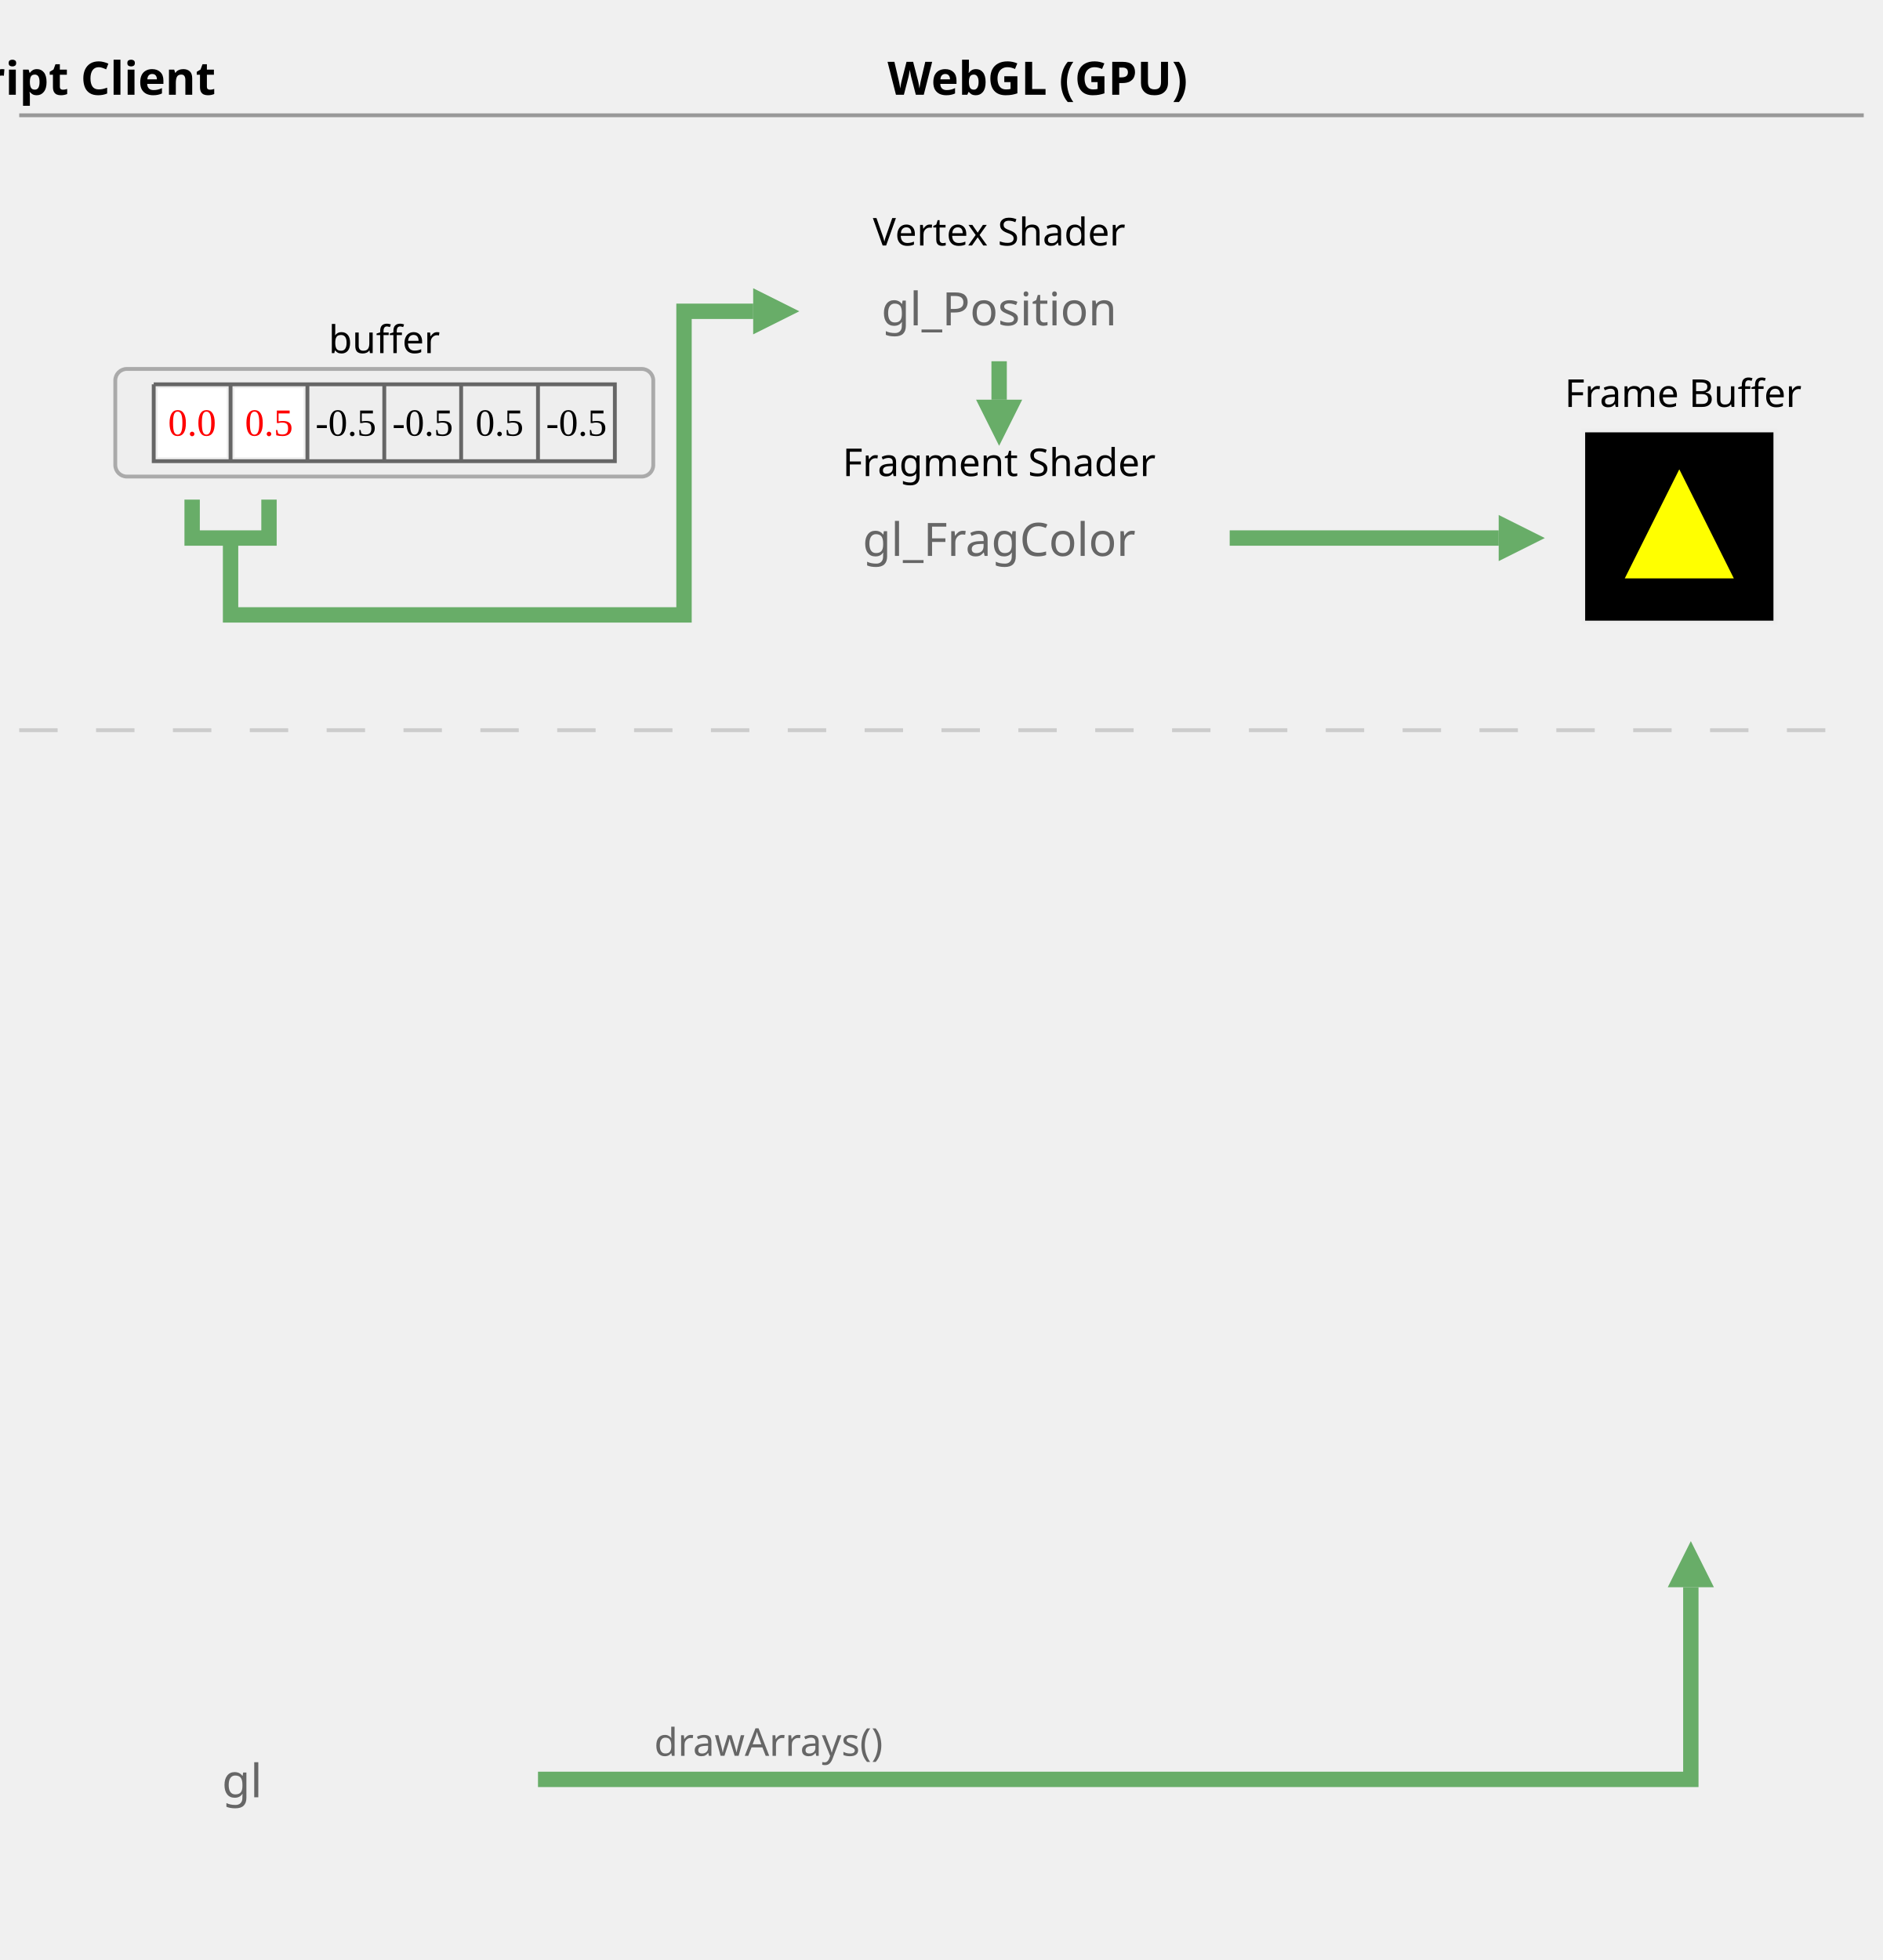
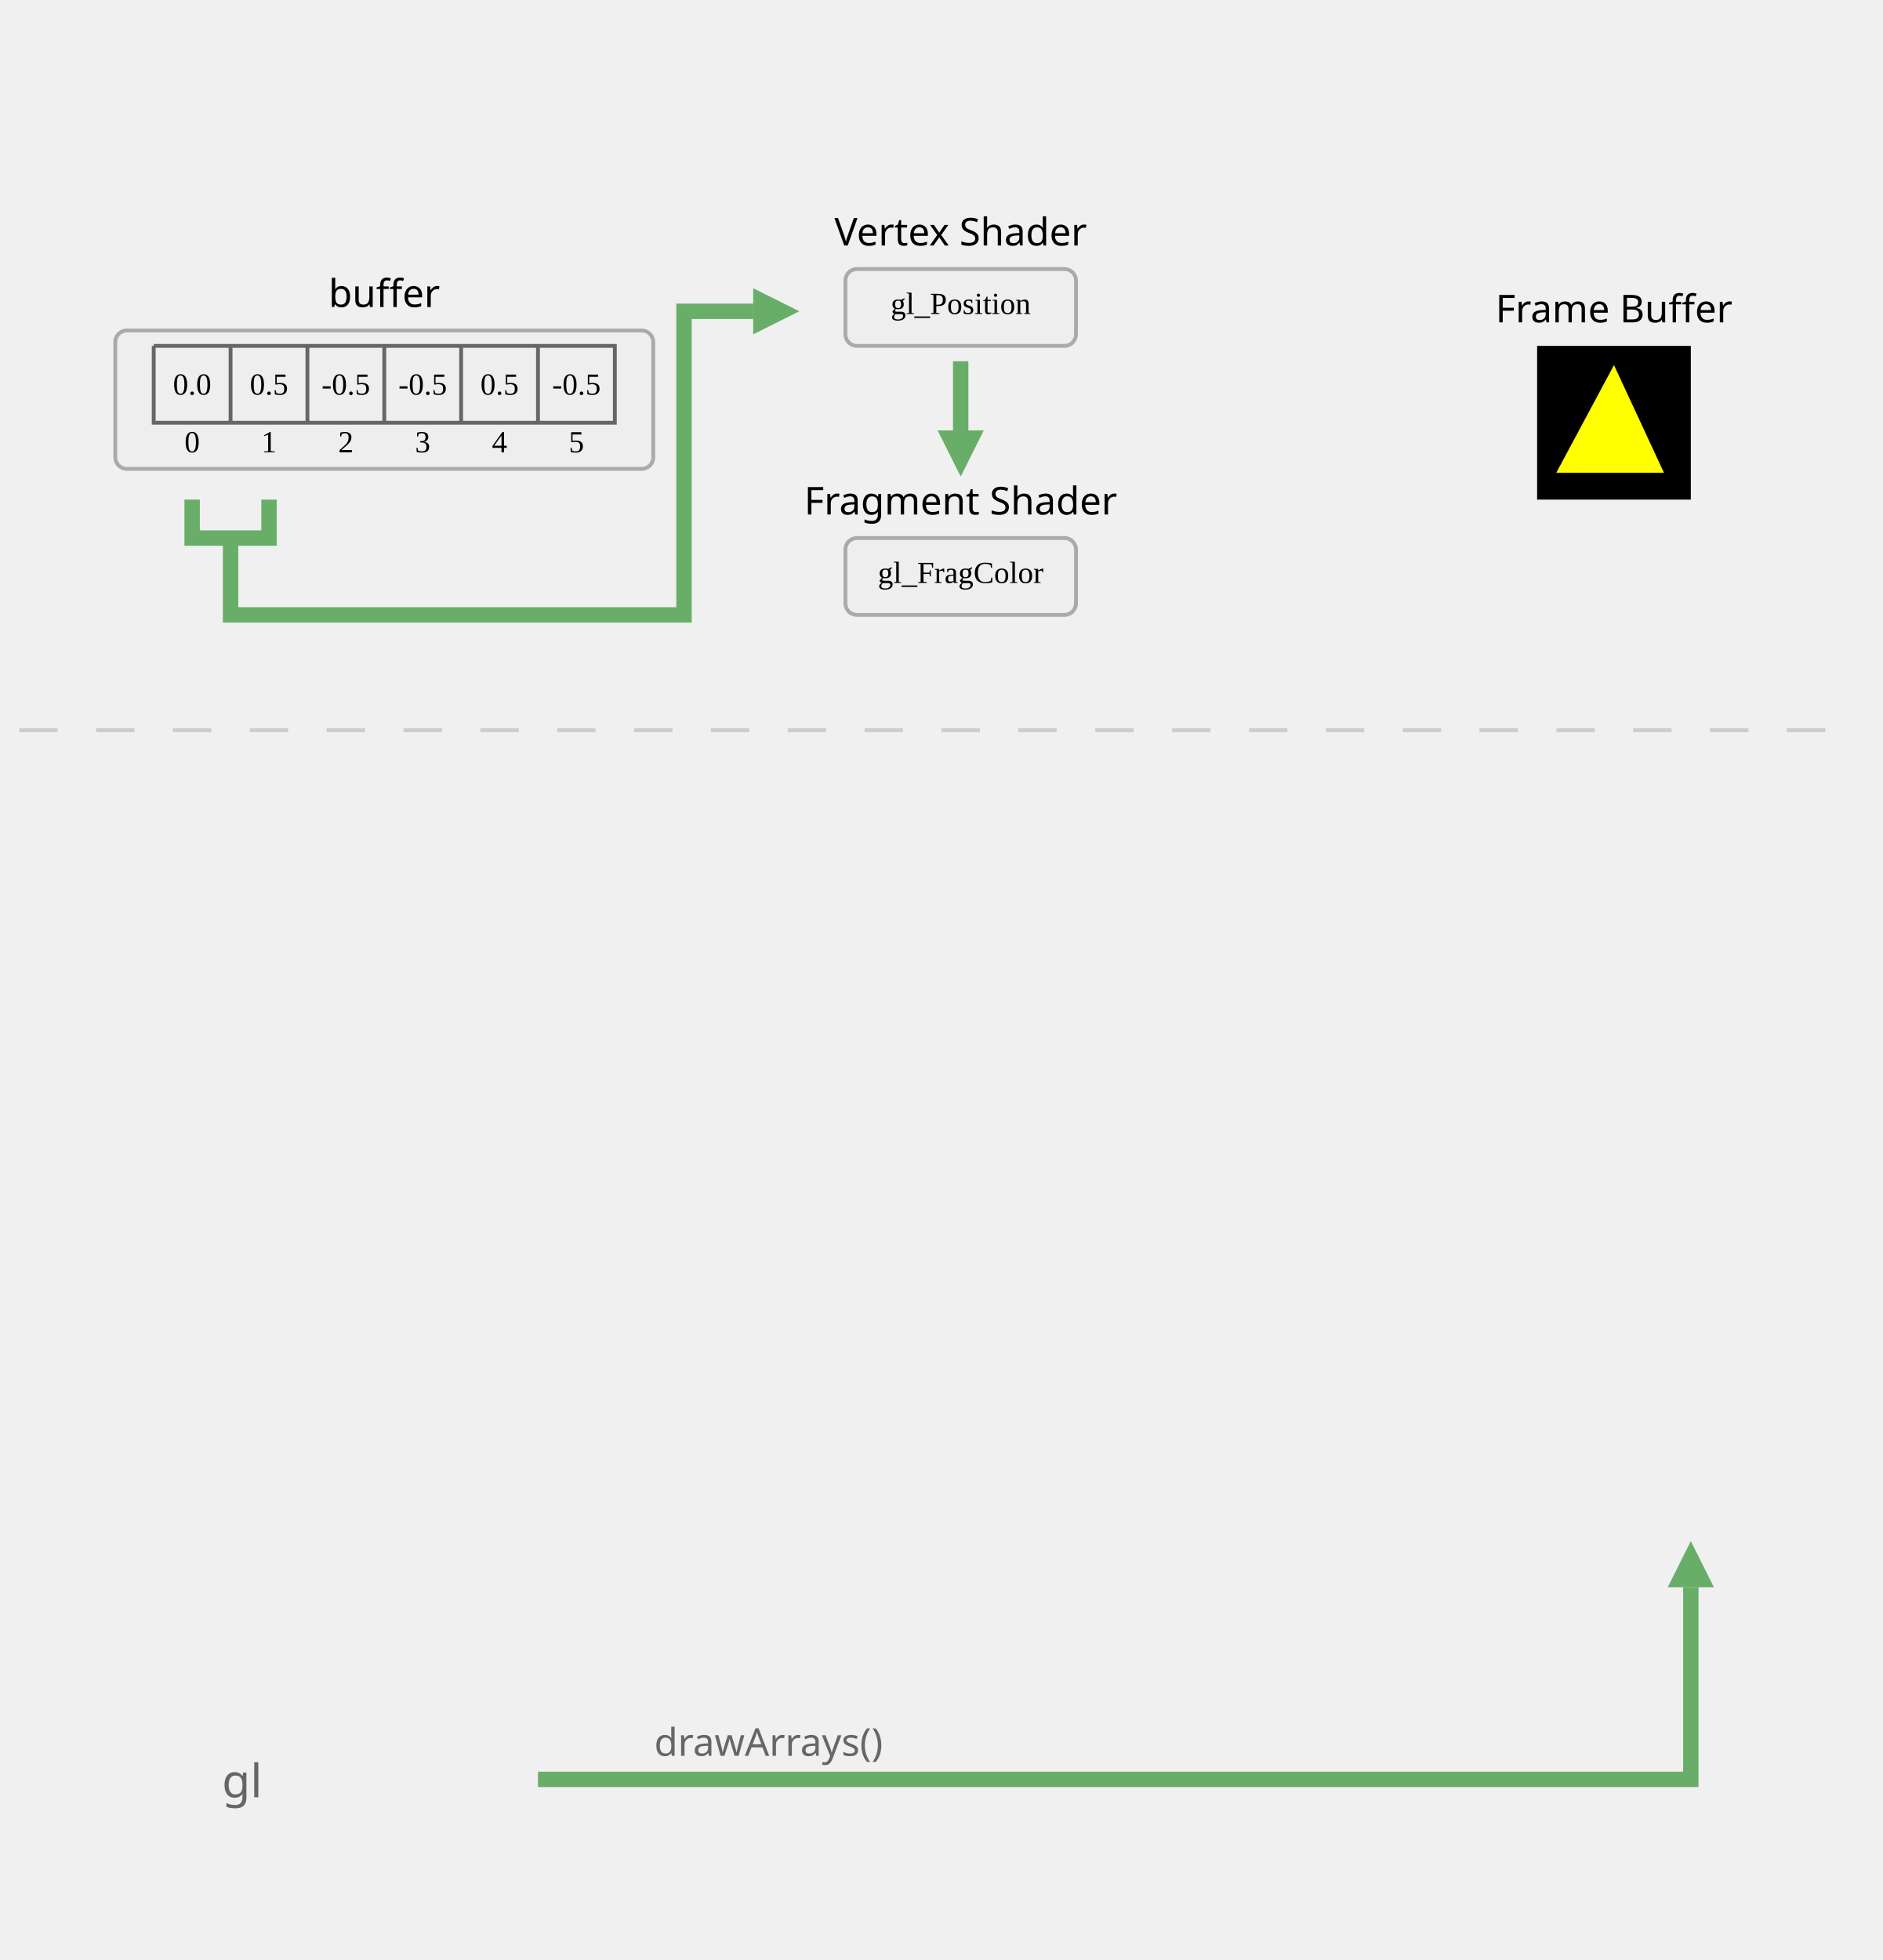
<svg xmlns="http://www.w3.org/2000/svg" xmlns:xlink="http://www.w3.org/1999/xlink" version="1.1" width="490" height="510">
  <defs>
    <style type="text/css">
            text, tspan {
                text-anchor: middle;
                dominant-baseline: central;
            }
            
            
            svg {
                border: 1px solid #ccc;
            }
            
            text.in-rect {
                font-family: verdana;
                font-size: 12px;
                fill: #666;
                text-anchor: middle;
            }
            
            rect.wrap-text {
                fill: #eee;
                stroke: #aaa;
            }
            
            
            g.redArrow {
                stroke: hsla(0, 75%, 50%, 0.9);
                fill: none;
            }
            
            #red-arrow-end-marker {
                stroke: none;
                fill: hsla(0, 75%, 50%, 0.9);
            }
            
            g.greenArrow {
                stroke: hsla(120, 30%, 50%, 0.9);
                fill: none;
            }
            
            #green-arrow-end-marker {
                stroke: none;
                fill: hsla(120, 30%, 50%, 0.9);
            }
            
            g.blueArrow {
                stroke: hsla(240, 75%, 50%, 0.9);
                fill: none;
            }
            
            #blue-arrow-end-marker {
                stroke: none;
                fill: hsla(240, 75%, 50%, 0.9);
            }
        </style>
    <path id="arrow-end-path" d="M 0 0 L 50 25 L 0 50 z" />
    <marker id="green-arrow-end-marker" viewBox="0 0 50 50" refX="0" refY="25" markerUnits="strokeWidth" markerWidth="3" markerHeight="3" orient="auto">
      <use xlink:href="#arrow-end-path" />
    </marker>
    <marker id="red-arrow-end-marker" viewBox="0 0 50 50" refX="0" refY="25" markerUnits="strokeWidth" markerWidth="3" markerHeight="3" orient="auto">
      <use xlink:href="#arrow-end-path" />
    </marker>
    <marker id="blue-arrow-end-marker" viewBox="0 0 50 50" refX="0" refY="25" markerUnits="strokeWidth" markerWidth="3" markerHeight="3" orient="auto">
      <use xlink:href="#arrow-end-path" />
    </marker>
-     <marker id="triangle" viewBox="0 0 10 10" refX="0" refY="5" markerUnits="strokeWidth" markerWidth="4" markerHeight="3" orient="auto">
-       <path d="M 0 0 L 10 5 L 0 10 z" fill="green" />
-     </marker>
+     <g id="array-elements">
+       <text x="60" y="-14" font-family="verdana" font-size="10" fill="#000">buffer</text>
+       <rect x="-10" y="-4" width="140" height="36" fill="#eee" stroke="#aaa" rx="3" ry="3" />
+       <path d="M 0 0 h 120 v 20 h -120 v -20                      m 20 0 v 20                      m 20 -20 v 20                      m 20 -20 v 20                      m 20 -20 v 20                      m 20 -20 v 20" fill="none" stroke="#666" />
+       <g fill="black" stroke="none" font-size="8px">
+         <text x="10" y="10">0.0</text>
+         <text x="30" y="10">0.5</text>
+         <text x="50" y="10">-0.5</text>
+         <text x="70" y="10">-0.5</text>
+         <text x="90" y="10">0.5</text>
+         <text x="110" y="10">-0.5</text>
+         <text x="10" y="25">0</text>
+         <text x="30" y="25">1</text>
+         <text x="50" y="25">2</text>
+         <text x="70" y="25">3</text>
+         <text x="90" y="25">4</text>
+         <text x="110" y="25">5</text>
+       </g>
+     </g>
+     <g id="vf-shaders">
+       <text x="0" y="-10" font-family="verdana" font-size="10" fill="#000">Vertex Shader</text>
+       <rect x="-30" y="0" width="60" height="20" fill="#eee" stroke="#aaa" rx="3" ry="3" />
+       <text x="0" y="9" font-size="8">gl_Position</text>
+       <g class="greenArrow">
+         <path d="M 0 24 L 0 42" stroke-width="4" marker-end="url(#green-arrow-end-marker)" />
+       </g>
+       <text x="0" y="60" font-family="verdana" font-size="10" fill="#000">Fragment Shader</text>
+       <rect x="-30" y="70" width="60" height="20" fill="#eee" stroke="#aaa" rx="3" ry="3" />
+       <text x="0" y="79" font-size="8">gl_FragColor</text>
+     </g>
+     <g id="frame-buffer">
+       <text x="20" y="-10" font-family="verdana" font-size="10" fill="#000">Frame Buffer</text>
+       <rect x="0" y="0" width="40" height="40" fill="black" stroke="none" />
+       <path d="M 20 5 l -15 28 l 28 0 z" fill="yellow" stroke="none" />
+     </g>
  </defs>
  <g>
    <use xlink:href="#whole-grid" />
-     <text x="7" y="20" font-family="verdana" font-size="12" font-weight="bold" fill="black">JavaScript Client</text>
-     <text x="270" y="20" font-family="verdana" font-size="12" font-weight="bold" fill="black">WebGL (GPU)</text>
-     <line x1="5" y1="30" x2="485" y2="30" stroke="#999" />
-     <rect x="30" y="96" width="140" height="28" fill="#eee" stroke="#aaa" rx="3" ry="3" />
-     <text x="100" y="88" font-family="verdana" font-size="10" fill="#000">buffer</text>
-     <path d="M 40 100 h 120 v 20 h -120 v -20                  m 20 0 v 20                  m 20 -20 v 20                  m 20 -20 v 20                  m 20 -20 v 20                  m 20 -20 v 20" fill="none" stroke="#666" />
-     <g fill="black" stroke="none" font-size="10px">
-       <rect x="41" y="101" width="18" height="18" fill="white" />
-       <rect x="61" y="101" width="18" height="18" fill="white" />
-       <text x="50" y="110" fill="red">0.0</text>
-       <text x="70" y="110" fill="red">0.5</text>
-       <text x="90" y="110">-0.5</text>
-       <text x="110" y="110">-0.5</text>
-       <text x="130" y="110">0.5</text>
-       <text x="150" y="110">-0.5</text>
-     </g>
-     <text x="260" y="60" font-family="verdana" font-size="10" fill="#000">Vertex Shader</text>
-     <text x="260" y="80" class="in-rect">gl_Position</text>
-     <text x="260" y="120" font-family="verdana" font-size="10" fill="#000">Fragment Shader</text>
-     <text x="260" y="140" class="in-rect">gl_FragColor</text>
+     <use x="40" y="90" xlink:href="#array-elements" />
+     <use x="250" y="70" xlink:href="#vf-shaders" />
+     <use x="400" y="90" xlink:href="#frame-buffer" />
    <g class="greenArrow">
      <path d="M 50 130 v 10 h 10 m 10 -10 v 10 h -10 v 20 h 118 v -79 h 18" stroke-width="4" marker-end="url(#green-arrow-end-marker)" />
-       <path d="M 260 94 v 10" stroke-width="4" marker-end="url(#green-arrow-end-marker)" />
-       <path d="M 320 140 h 70" stroke-width="4" marker-end="url(#green-arrow-end-marker)" />
    </g>
    <line x1="5" y1="190" x2="485" y2="190" stroke="#ccc" stroke-dasharray="10 10" />
-     <text x="438" y="102" font-family="verdana" font-size="10" fill="#000">Frame Buffer</text>
-     <rect x="412" y="112" width="50" height="50" fill="black" stroke="#eee" />
-     <path d="M 437 121 l -15 30 l 30 0 z" fill="yellow" stroke="black" />
    <text x="63" y="463" class="in-rect">gl</text>
    <text x="200" y="453" font-family="verdana" font-size="10" fill="#666">drawArrays()</text>
    <g class="greenArrow">
      <path d="M 140 463 h 300 v -50" stroke-width="4" marker-end="url(#green-arrow-end-marker)" />
    </g>
  </g>
</svg>
